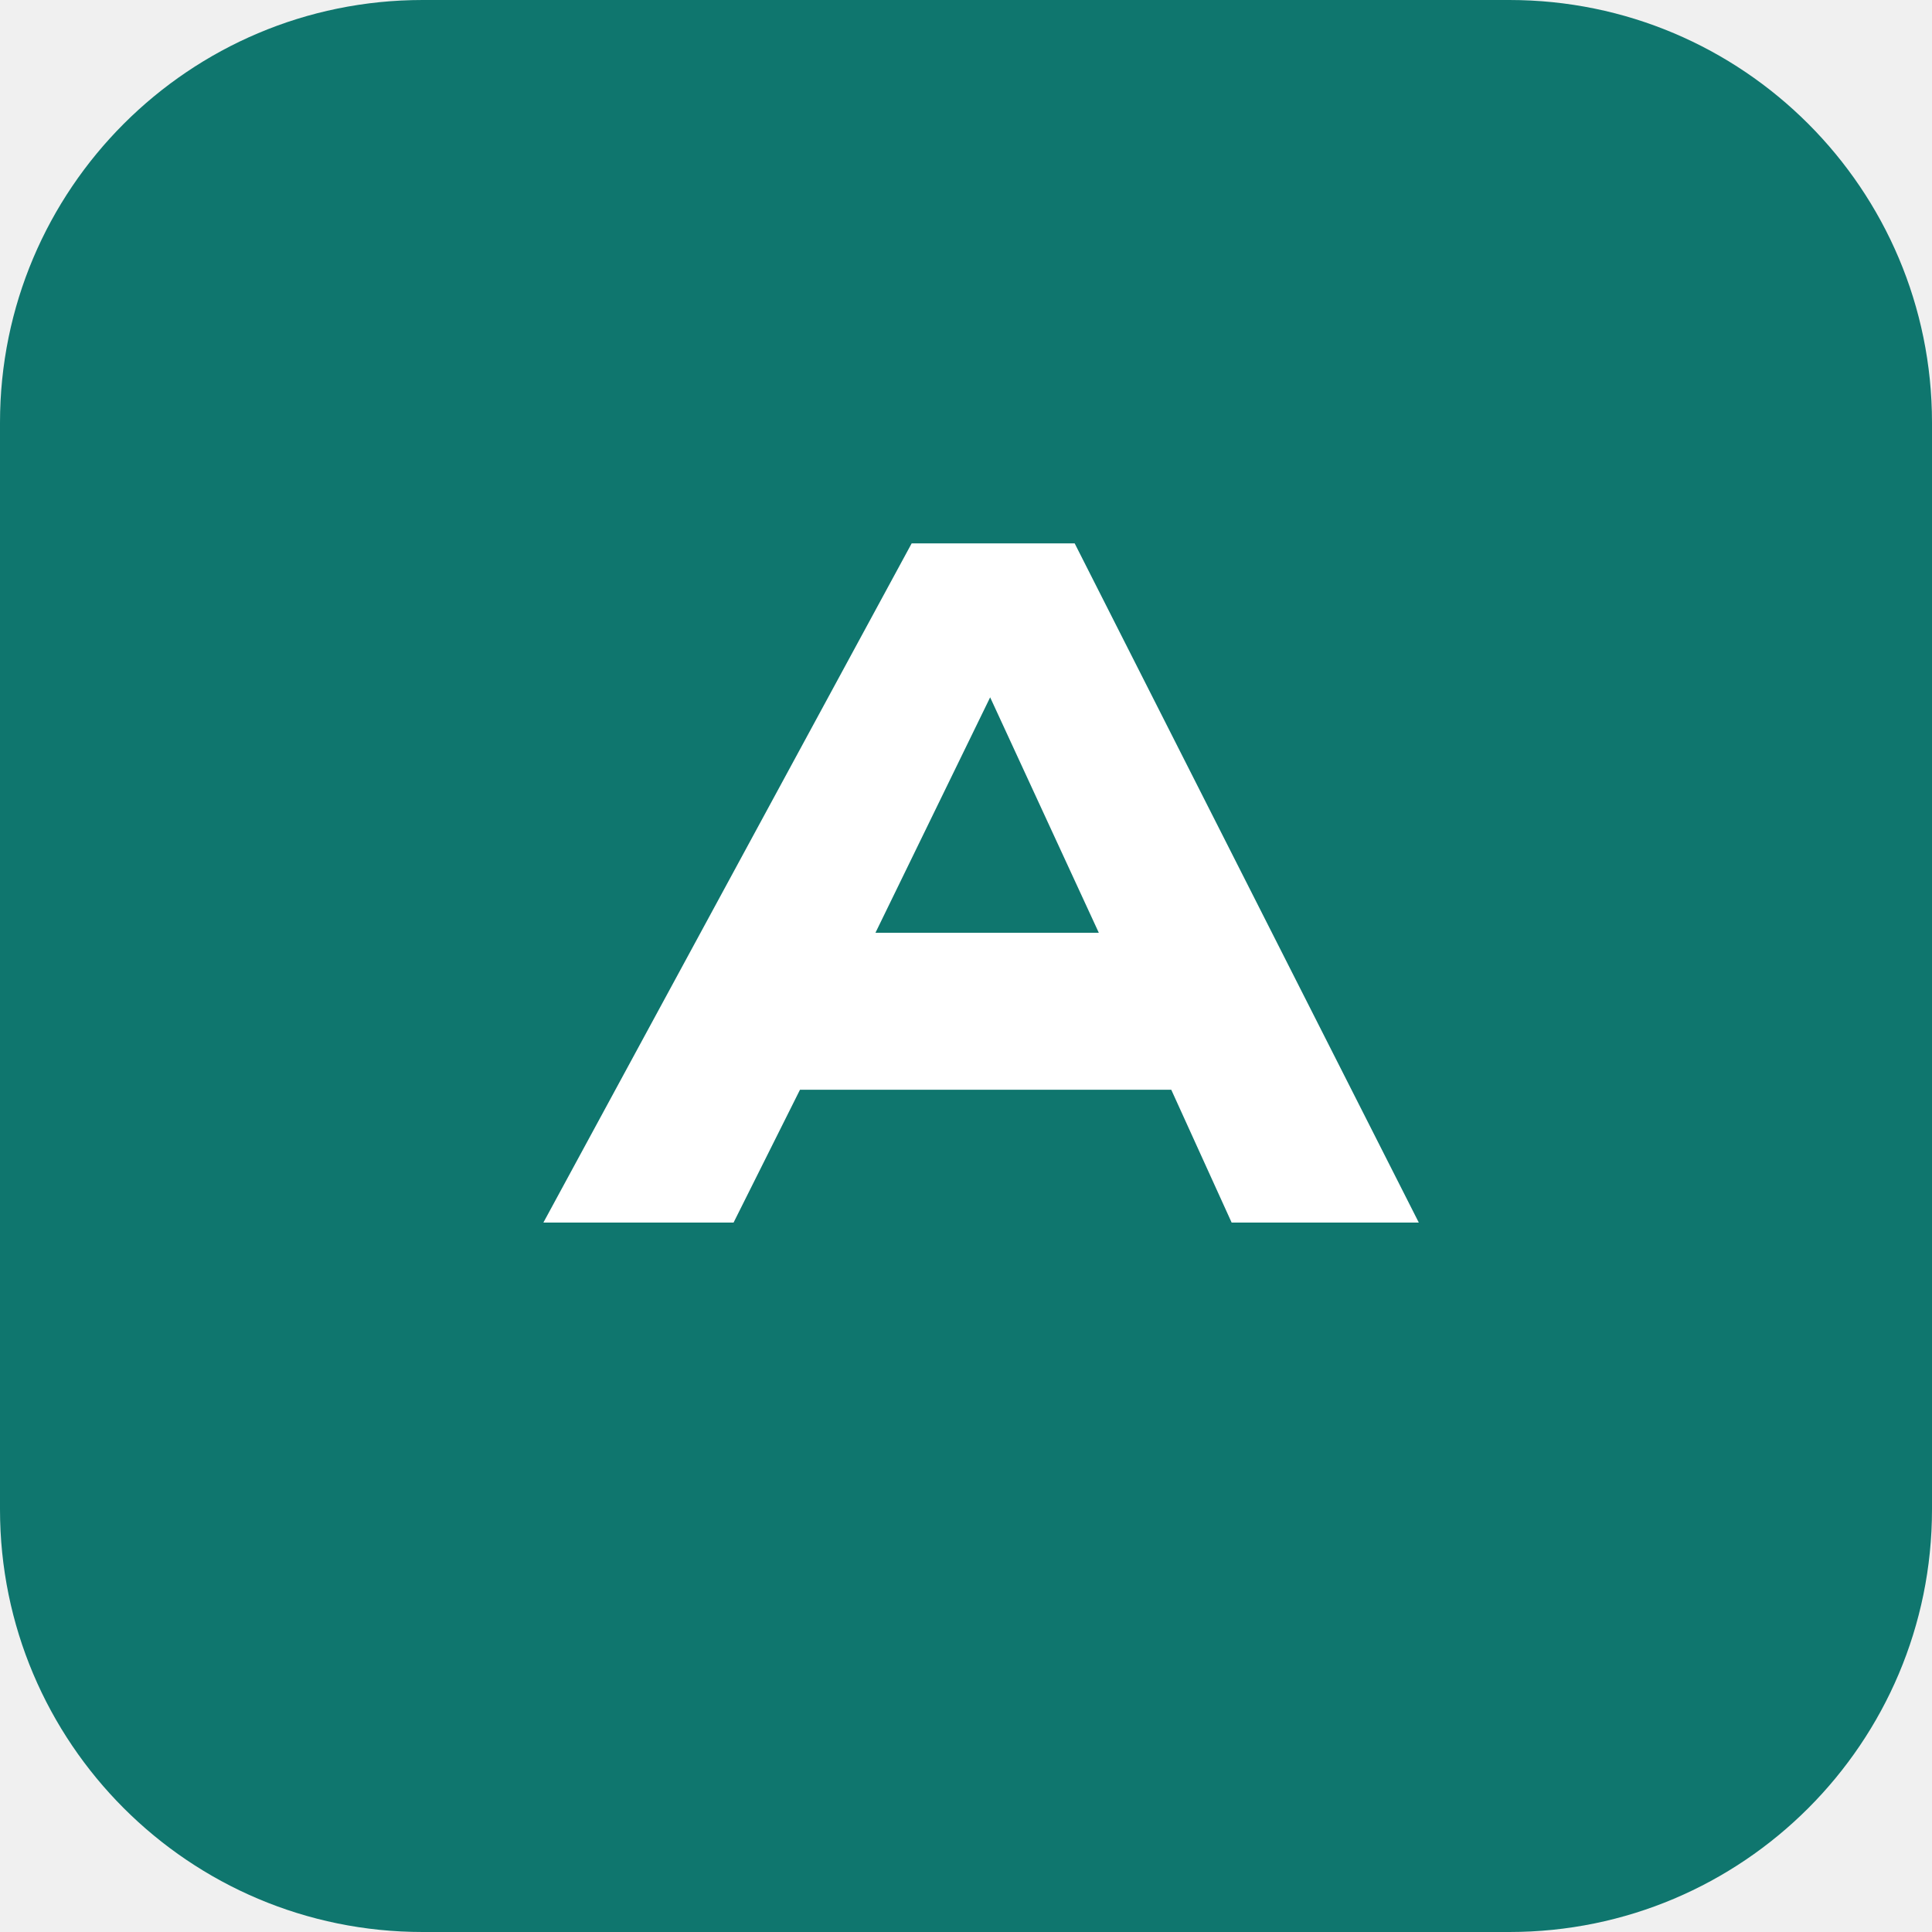
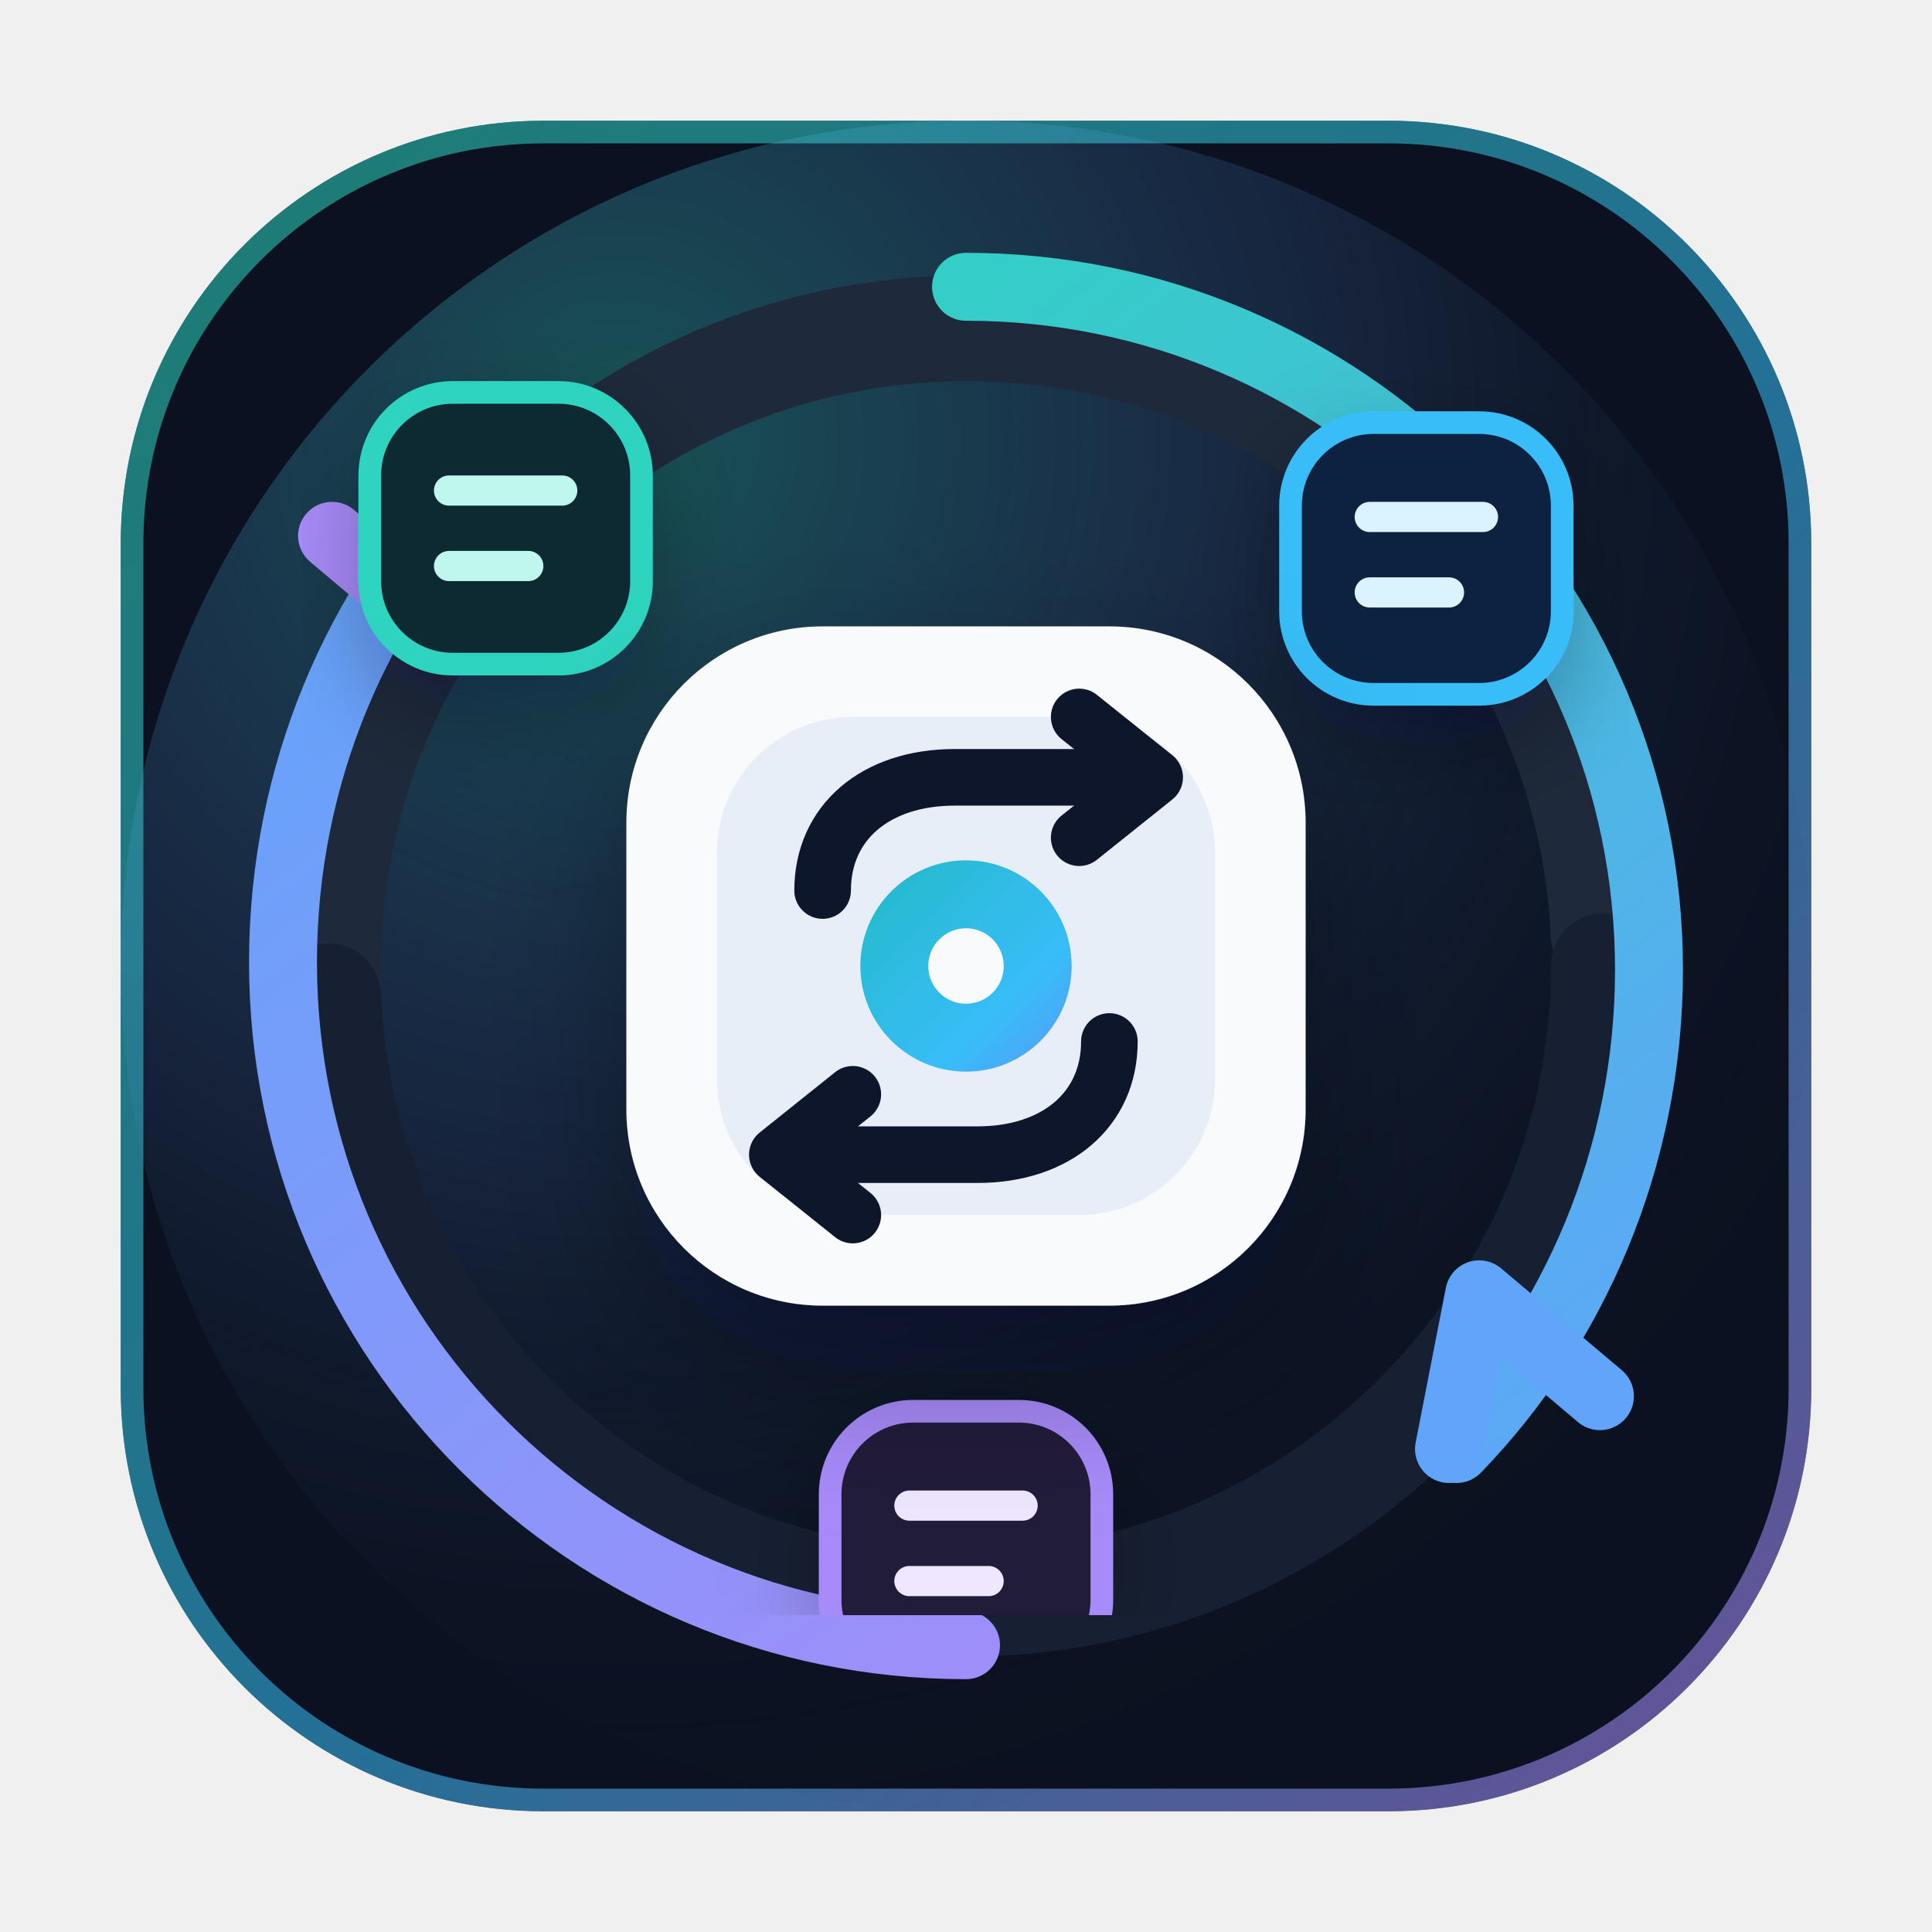
- <svg xmlns="http://www.w3.org/2000/svg" viewBox="0 0 64 64" role="img" aria-label="App icon">
-   <rect width="64" height="64" rx="14" fill="#0f766e" />
-   <path d="M18 40.5 30.2 18h5.4L47 40.5h-6.2l-2-4.4H26.5l-2.2 4.4H18Zm11-9.6h7.4l-3.6-7.8-3.8 7.8Z" fill="#ffffff" />
+ <svg xmlns="http://www.w3.org/2000/svg" width="512" height="512" viewBox="0 0 512 512" fill="none" role="img" aria-labelledby="title desc">
+   <defs>
+     <radialGradient id="ambient" cx="0" cy="0" r="1" gradientUnits="userSpaceOnUse" gradientTransform="translate(166 116) rotate(54) scale(382)">
+       <stop stop-color="#2DD4BF" stop-opacity="0.34" />
+       <stop offset="0.48" stop-color="#60A5FA" stop-opacity="0.14" />
+       <stop offset="1" stop-color="#0B1120" stop-opacity="0" />
+     </radialGradient>
+     <linearGradient id="borderGradient" x1="72" y1="54" x2="440" y2="458" gradientUnits="userSpaceOnUse">
+       <stop stop-color="#2DD4BF" />
+       <stop offset="0.58" stop-color="#38BDF8" />
+       <stop offset="1" stop-color="#A78BFA" />
+     </linearGradient>
+     <linearGradient id="orbitTop" x1="180" y1="64" x2="440" y2="386" gradientUnits="userSpaceOnUse">
+       <stop stop-color="#2DD4BF" />
+       <stop offset="1" stop-color="#60A5FA" />
+     </linearGradient>
+     <linearGradient id="orbitBottom" x1="72" y1="126" x2="332" y2="448" gradientUnits="userSpaceOnUse">
+       <stop stop-color="#60A5FA" />
+       <stop offset="1" stop-color="#A78BFA" />
+     </linearGradient>
+     <linearGradient id="coreAccent" x1="202" y1="200" x2="314" y2="314" gradientUnits="userSpaceOnUse">
+       <stop stop-color="#14B8A6" />
+       <stop offset="0.58" stop-color="#38BDF8" />
+       <stop offset="1" stop-color="#8B5CF6" />
+     </linearGradient>
+     <filter id="softShadow" x="44" y="44" width="424" height="424" filterUnits="userSpaceOnUse" color-interpolation-filters="sRGB">
+       <feDropShadow dx="0" dy="18" stdDeviation="20" flood-color="#020617" flood-opacity="0.34" />
+     </filter>
+     <filter id="nodeShadow" x="80" y="76" width="352" height="352" filterUnits="userSpaceOnUse" color-interpolation-filters="sRGB">
+       <feDropShadow dx="0" dy="10" stdDeviation="12" flood-color="#020617" flood-opacity="0.28" />
+     </filter>
+   </defs>
+   <rect x="32" y="32" width="448" height="448" rx="112" fill="#0B1120" />
+   <rect x="35" y="35" width="442" height="442" rx="109" stroke="url(#borderGradient)" stroke-opacity="0.55" stroke-width="6" />
+   <circle cx="256" cy="256" r="224" fill="url(#ambient)" />
+   <path d="M87 256C87 163 163 87 256 87C347 87 421 158 425 248" stroke="#1E293B" stroke-width="28" stroke-linecap="round" />
+   <path d="M425 256C425 349 349 425 256 425C165 425 91 354 87 264" stroke="#172033" stroke-width="28" stroke-linecap="round" />
+   <path d="M256 76C356 76 437 157 437 257C437 307 417 352 386 384" stroke="url(#orbitTop)" stroke-width="18" stroke-linecap="round" />
+   <path d="M384 384L392 343L424 370" stroke="#60A5FA" stroke-width="18" stroke-linecap="round" stroke-linejoin="round" />
+   <path d="M256 436C156 436 75 355 75 255C75 205 95 160 126 128" stroke="url(#orbitBottom)" stroke-width="18" stroke-linecap="round" />
+   <path d="M128 128L120 169L88 142" stroke="#A78BFA" stroke-width="18" stroke-linecap="round" stroke-linejoin="round" />
+   <g filter="url(#nodeShadow)">
+     <g>
+       <rect x="98" y="104" width="72" height="72" rx="22" fill="#0F2A31" stroke="#2DD4BF" stroke-width="6" />
+       <path d="M119 130H149M119 150H140" stroke="#BFF7EE" stroke-width="8" stroke-linecap="round" />
+     </g>
+     <g>
+       <rect x="342" y="112" width="72" height="72" rx="22" fill="#0D2440" stroke="#38BDF8" stroke-width="6" />
+       <path d="M363 137H393M363 157H384" stroke="#D9F3FF" stroke-width="8" stroke-linecap="round" />
+     </g>
+     <g>
+       <rect x="220" y="374" width="72" height="72" rx="22" fill="#211A3B" stroke="#A78BFA" stroke-width="6" />
+       <path d="M241 399H271M241 419H262" stroke="#EEE7FF" stroke-width="8" stroke-linecap="round" />
+     </g>
+   </g>
+   <g filter="url(#softShadow)">
+     <rect x="166" y="166" width="180" height="180" rx="52" fill="#F8FAFC" />
+     <rect x="190" y="190" width="132" height="132" rx="36" fill="#E8EEF7" />
+     <circle cx="256" cy="256" r="28" fill="url(#coreAccent)" />
+     <path d="M218 236C218 218 232 206 253 206H292" stroke="#0F172A" stroke-width="15" stroke-linecap="round" />
+     <path d="M286 190L306 206L286 222" stroke="#0F172A" stroke-width="15" stroke-linecap="round" stroke-linejoin="round" />
+     <path d="M294 276C294 294 280 306 259 306H220" stroke="#0F172A" stroke-width="15" stroke-linecap="round" />
+     <path d="M226 290L206 306L226 322" stroke="#0F172A" stroke-width="15" stroke-linecap="round" stroke-linejoin="round" />
+     <circle cx="256" cy="256" r="10" fill="#F8FAFC" />
+   </g>
</svg>
